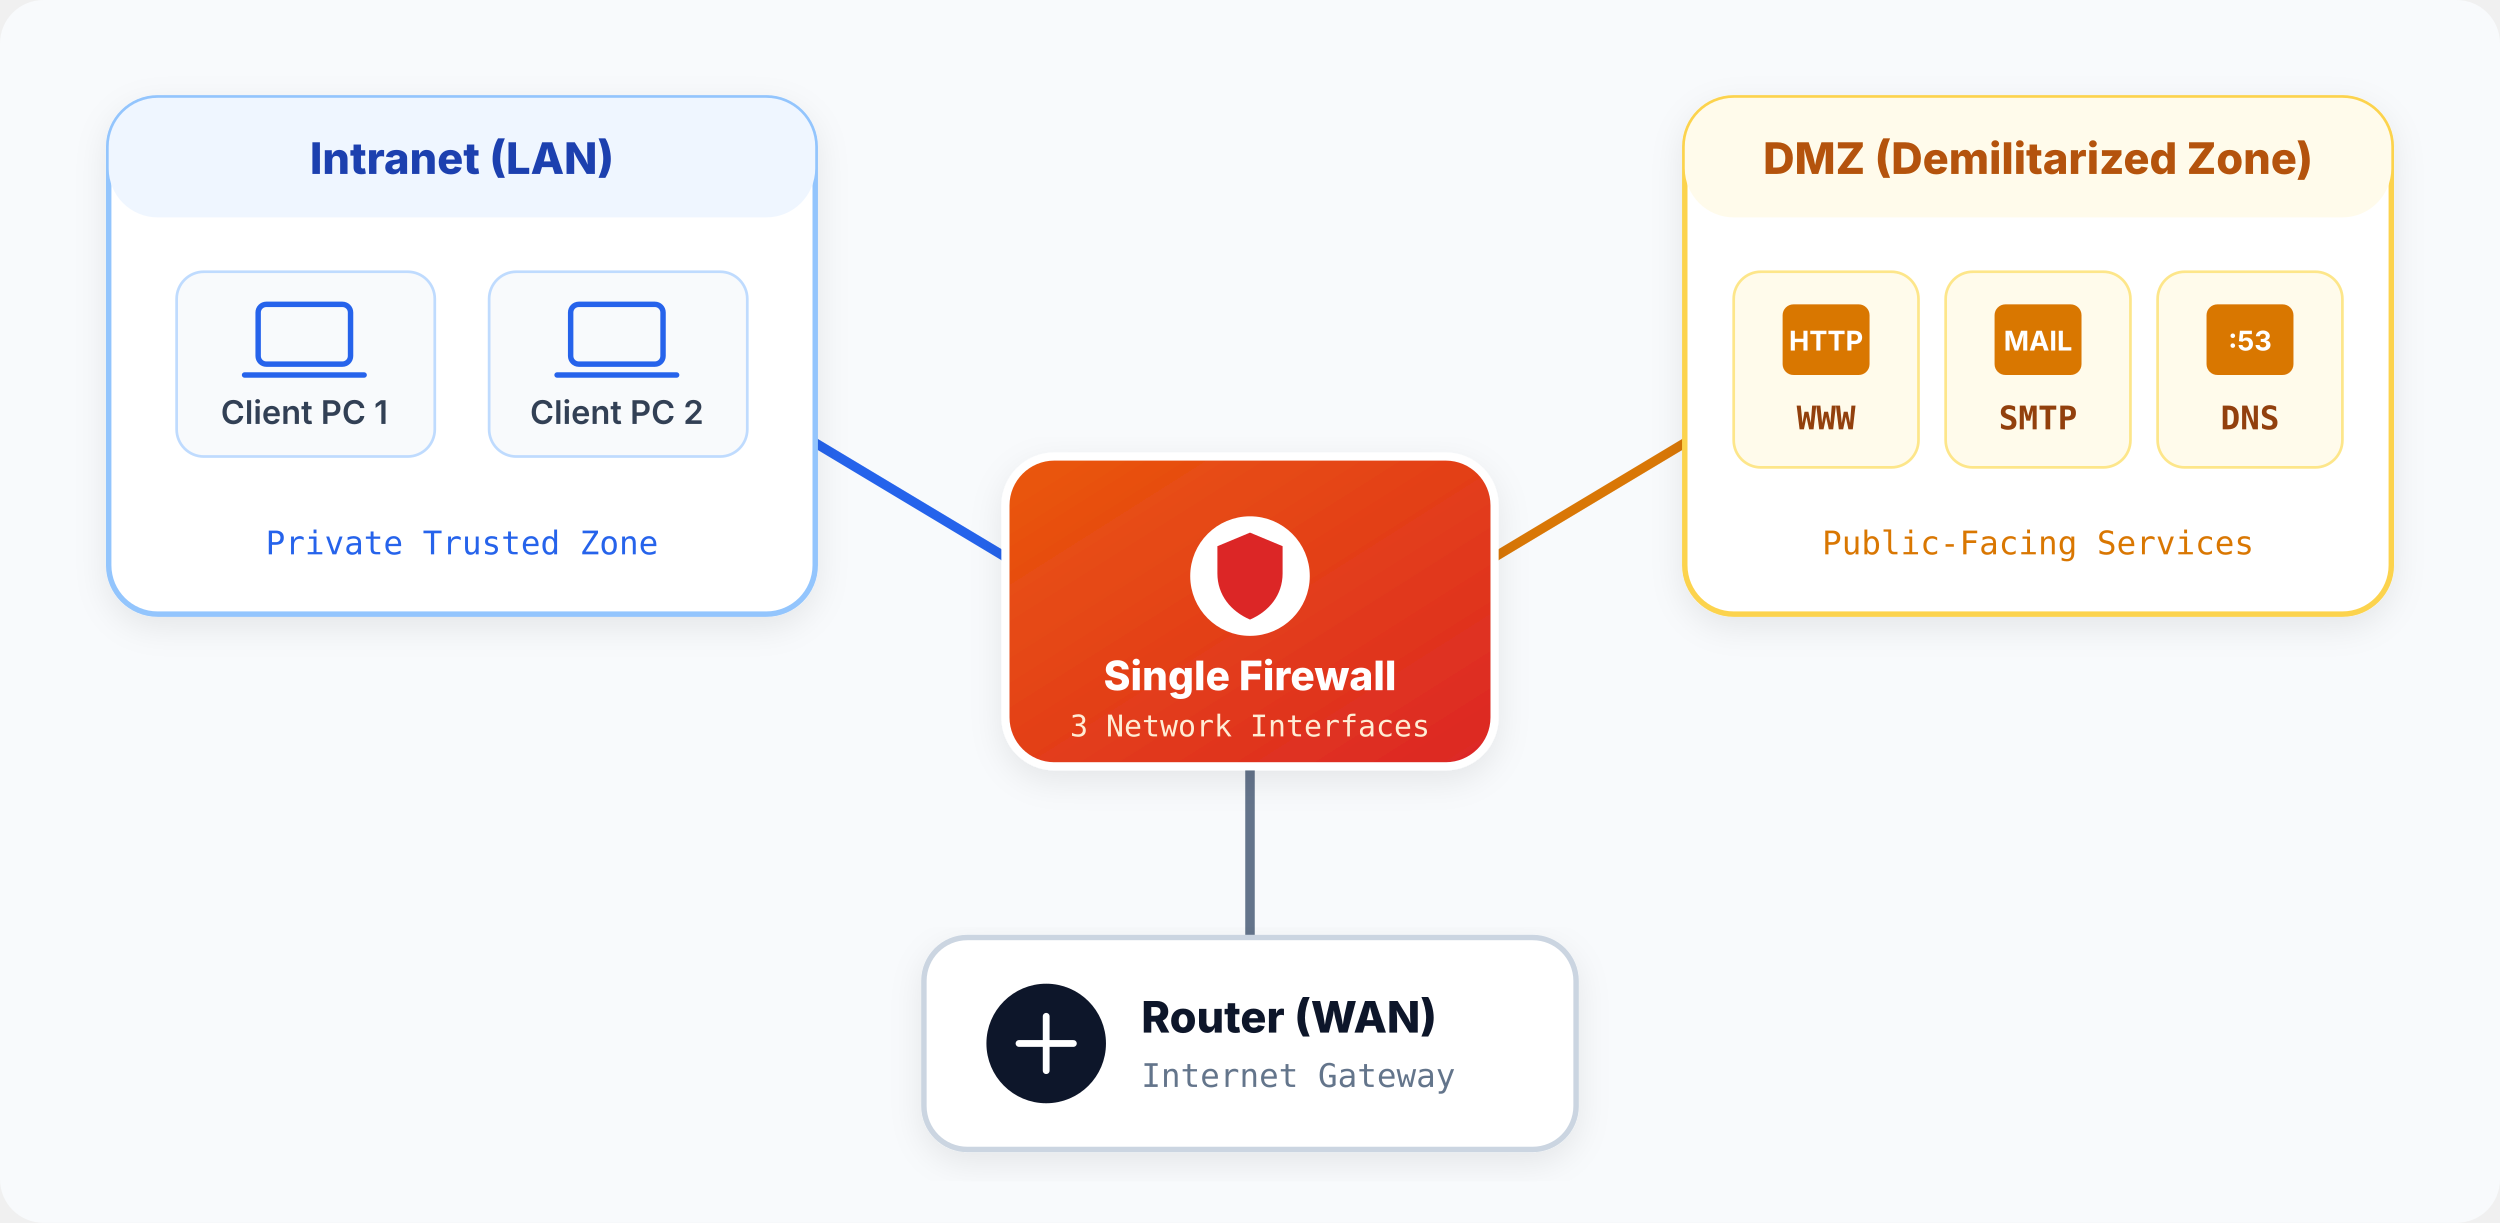
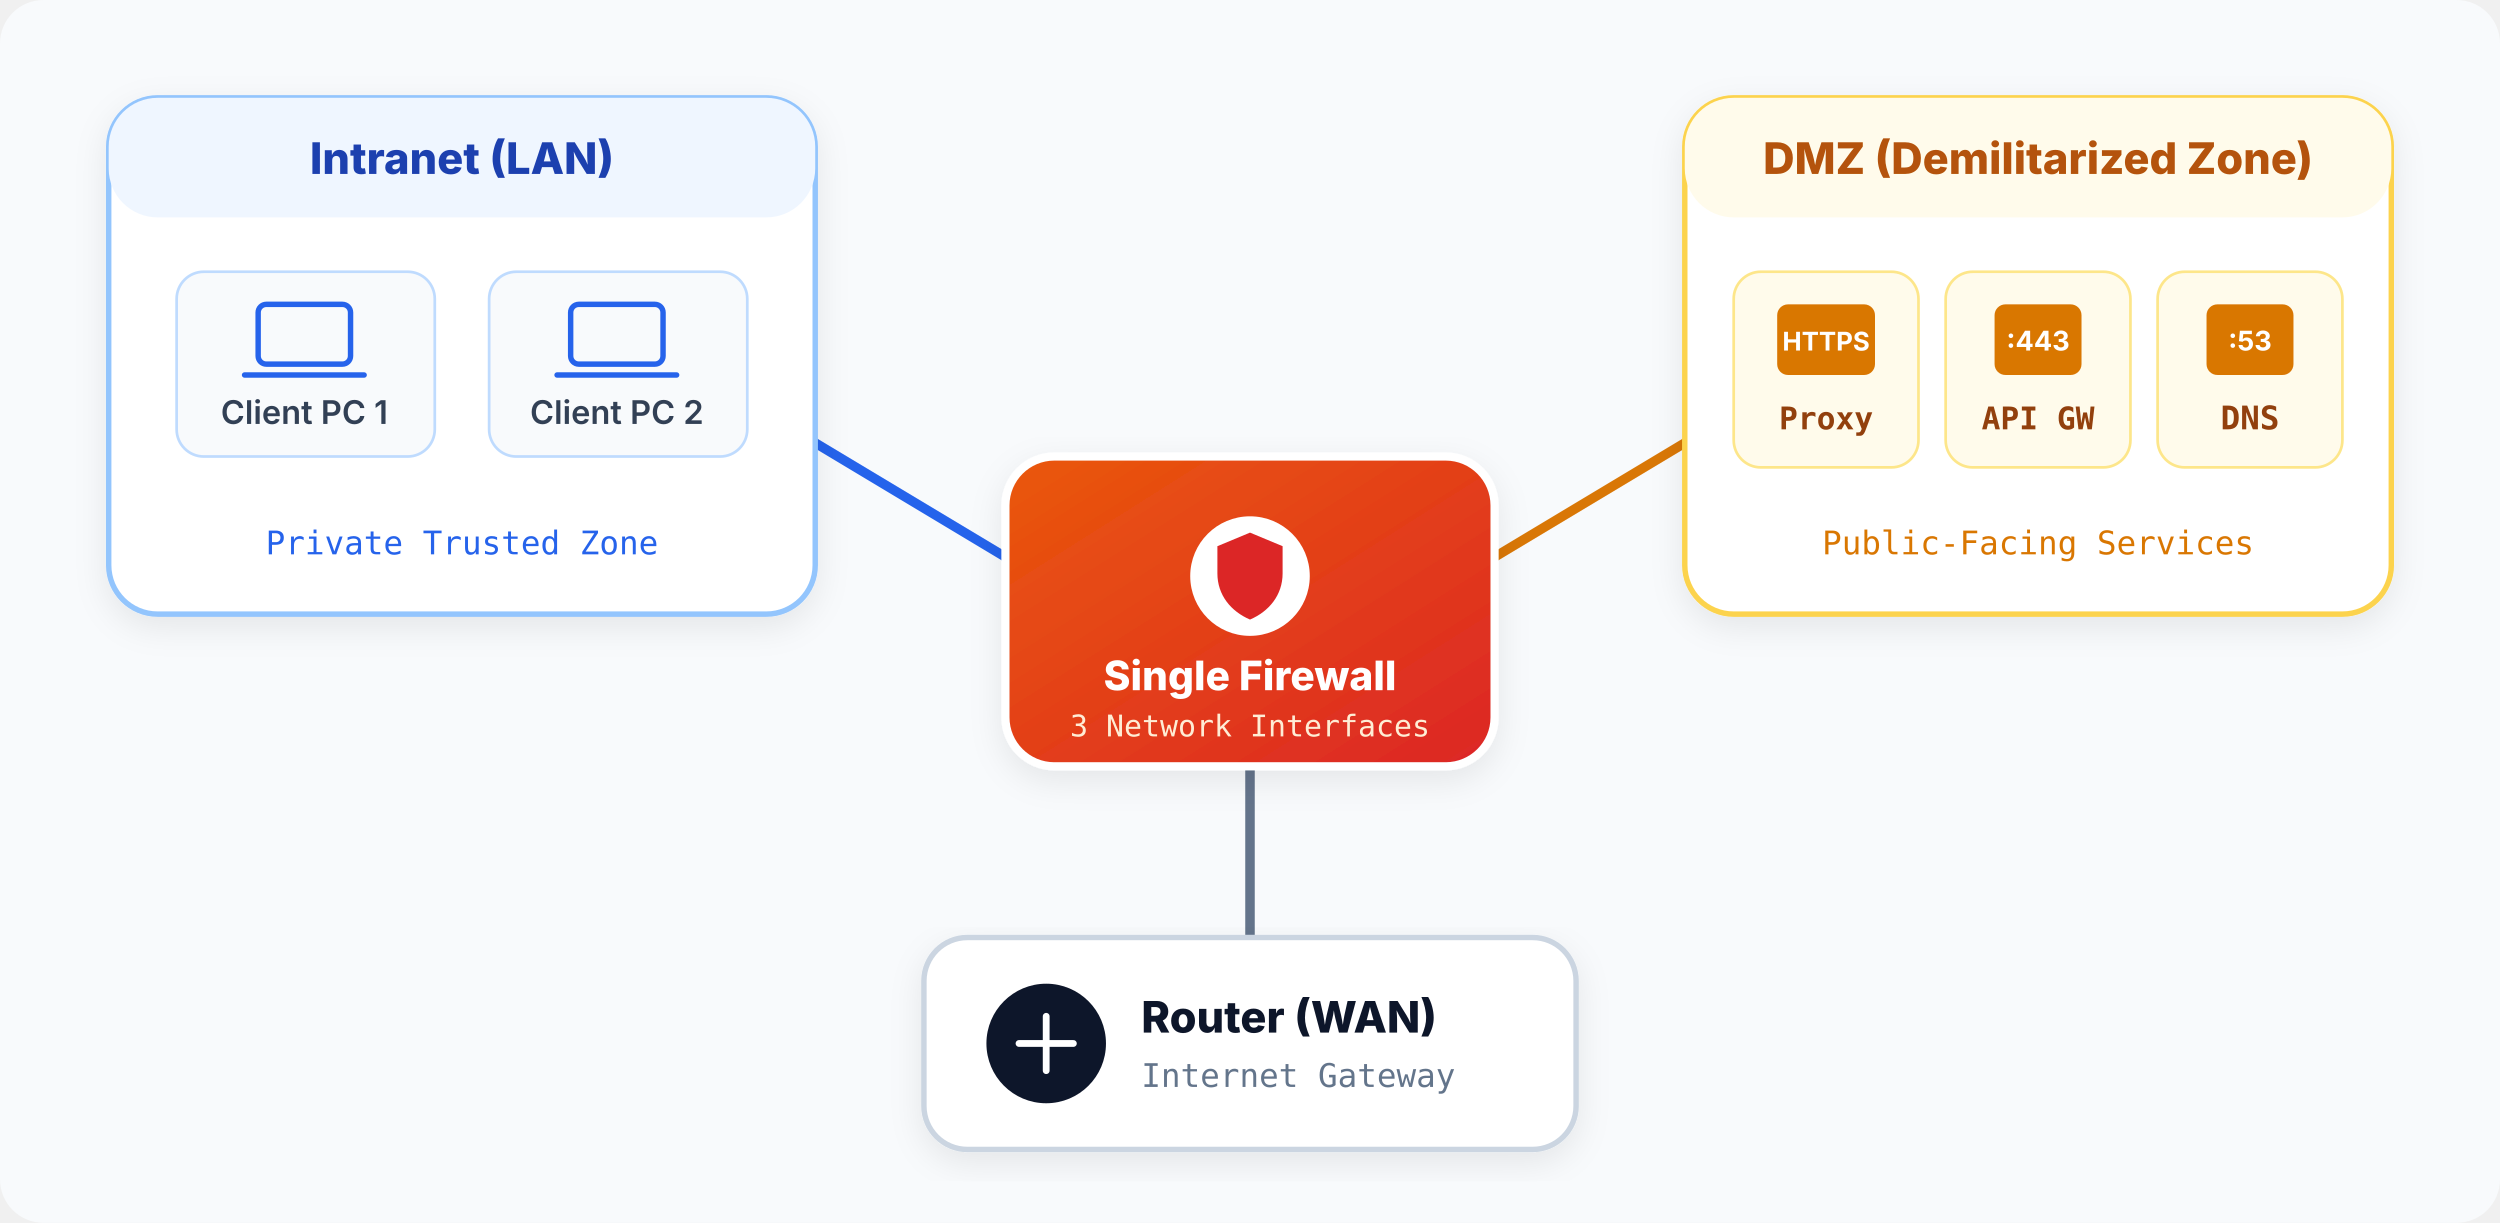
<svg xmlns="http://www.w3.org/2000/svg" viewBox="0 0 920 450" width="920" height="450" font-family="'Inter', -apple-system, BlinkMacSystemFont, 'Segoe UI', sans-serif">
  <defs>
    <linearGradient id="sfwGrad" x1="0" y1="0" x2="1" y2="1">
      <stop offset="0%" stop-color="#ea580c" />
      <stop offset="100%" stop-color="#dc2626" />
    </linearGradient>
    <filter id="sfwShadow" x="-10%" y="-10%" width="120%" height="125%">
      <feDropShadow dx="0" dy="4" stdDeviation="6" flood-color="#0f172a" flood-opacity="0.08" />
    </filter>
  </defs>
  <rect width="920" height="450" rx="16" fill="#f8fafc" />
  <line x1="395" y1="220" x2="270" y2="145" stroke="#2563eb" stroke-width="3.5" />
  <line x1="525" y1="220" x2="650" y2="145" stroke="#d97706" stroke-width="3.5" />
  <line x1="460" y1="275" x2="460" y2="350" stroke="#64748b" stroke-width="3.5" />
  <g filter="url(#sfwShadow)">
    <rect x="40" y="36" width="260" height="190" rx="18" fill="#ffffff" stroke="#93c5fd" stroke-width="2" />
    <rect x="40" y="36" width="260" height="44" rx="18" fill="#eff6ff" />
    <text x="170" y="64" text-anchor="middle" font-size="16" font-weight="800" fill="#1e40af">Intranet (LAN)</text>
    <rect x="65" y="100" width="95" height="68" rx="10" fill="#f8fafc" stroke="#bfdbfe" />
    <rect x="95" y="112" width="34" height="22" rx="3" fill="none" stroke="#2563eb" stroke-width="2" />
    <path d="M90 138 H134" stroke="#2563eb" stroke-width="2" stroke-linecap="round" />
    <text x="112" y="156" text-anchor="middle" font-size="12" font-weight="600" fill="#334155">Client PC 1</text>
    <rect x="180" y="100" width="95" height="68" rx="10" fill="#f8fafc" stroke="#bfdbfe" />
    <rect x="210" y="112" width="34" height="22" rx="3" fill="none" stroke="#2563eb" stroke-width="2" />
    <path d="M205 138 H249" stroke="#2563eb" stroke-width="2" stroke-linecap="round" />
    <text x="227" y="156" text-anchor="middle" font-size="12" font-weight="600" fill="#334155">Client PC 2</text>
    <text x="170" y="204" text-anchor="middle" font-size="12" font-family="'JetBrains Mono', monospace" fill="#2563eb">Private Trusted Zone</text>
  </g>
  <g filter="url(#sfwShadow)">
    <rect x="620" y="36" width="260" height="190" rx="18" fill="#ffffff" stroke="#fcd34d" stroke-width="2" />
    <rect x="620" y="36" width="260" height="44" rx="18" fill="#fffbeb" />
    <text x="750" y="64" text-anchor="middle" font-size="16" font-weight="800" fill="#b45309">DMZ (Demilitarized Zone)</text>
    <rect x="638" y="100" width="68" height="72" rx="10" fill="#fffbeb" stroke="#fde68a" />
-     <rect x="656" y="112" width="32" height="26" rx="4" fill="#d97706" />
-     <text x="672" y="129" text-anchor="middle" font-size="10" font-weight="700" fill="#ffffff">HTTP</text>
-     <text x="672" y="158" text-anchor="middle" font-size="12" font-family="'JetBrains Mono', monospace" font-weight="700" fill="#92400e">WWW</text>
+     <rect x="654" y="112" width="36" height="26" rx="4" fill="#d97706" />
+     <text x="672" y="129" text-anchor="middle" font-size="9.5" font-weight="700" fill="#ffffff">HTTPS</text>
+     <text x="672" y="158" text-anchor="middle" font-size="11.5" font-family="'JetBrains Mono', monospace" font-weight="700" fill="#92400e">Proxy</text>
    <rect x="716" y="100" width="68" height="72" rx="10" fill="#fffbeb" stroke="#fde68a" />
    <rect x="734" y="112" width="32" height="26" rx="4" fill="#d97706" />
-     <text x="750" y="129" text-anchor="middle" font-size="10" font-weight="700" fill="#ffffff">MAIL</text>
-     <text x="750" y="158" text-anchor="middle" font-size="12" font-family="'JetBrains Mono', monospace" font-weight="700" fill="#92400e">SMTP</text>
+     <text x="750" y="129" text-anchor="middle" font-size="10" font-weight="700" fill="#ffffff">:443</text>
+     <text x="750" y="158" text-anchor="middle" font-size="11.5" font-family="'JetBrains Mono', monospace" font-weight="700" fill="#92400e">API GW</text>
    <rect x="794" y="100" width="68" height="72" rx="10" fill="#fffbeb" stroke="#fde68a" />
    <rect x="812" y="112" width="32" height="26" rx="4" fill="#d97706" />
    <text x="828" y="129" text-anchor="middle" font-size="10" font-weight="700" fill="#ffffff">:53</text>
    <text x="828" y="158" text-anchor="middle" font-size="12" font-family="'JetBrains Mono', monospace" font-weight="700" fill="#92400e">DNS</text>
    <text x="750" y="204" text-anchor="middle" font-size="12" font-family="'JetBrains Mono', monospace" fill="#d97706">Public-Facing Services</text>
  </g>
  <g filter="url(#sfwShadow)">
    <rect x="370" y="168" width="180" height="114" rx="18" fill="url(#sfwGrad)" stroke="#ffffff" stroke-width="3" />
    <circle cx="460" cy="212" r="22" fill="#ffffff" />
    <path d="M460 196 L472 201 V211 C472 219 467 225 460 228 C453 225 448 219 448 211 V201 Z" fill="#dc2626" />
    <text x="460" y="254" text-anchor="middle" font-size="15" font-weight="800" fill="#ffffff">Single Firewall</text>
    <text x="460" y="271" text-anchor="middle" font-size="11" font-family="'JetBrains Mono', monospace" fill="#ffedd5">3 Network Interfaces</text>
  </g>
  <g filter="url(#sfwShadow)">
    <rect x="340" y="345" width="240" height="78" rx="16" fill="#ffffff" stroke="#cbd5e1" stroke-width="2" />
    <circle cx="385" cy="384" r="22" fill="#0f172a" />
    <path d="M375 384 H395 M385 374 V394" stroke="#ffffff" stroke-width="2.5" stroke-linecap="round" />
    <text x="420" y="380" font-size="16" font-weight="800" fill="#0f172a">Router (WAN)</text>
    <text x="420" y="400" font-size="12" font-family="'JetBrains Mono', monospace" fill="#64748b">Internet Gateway</text>
  </g>
</svg>
